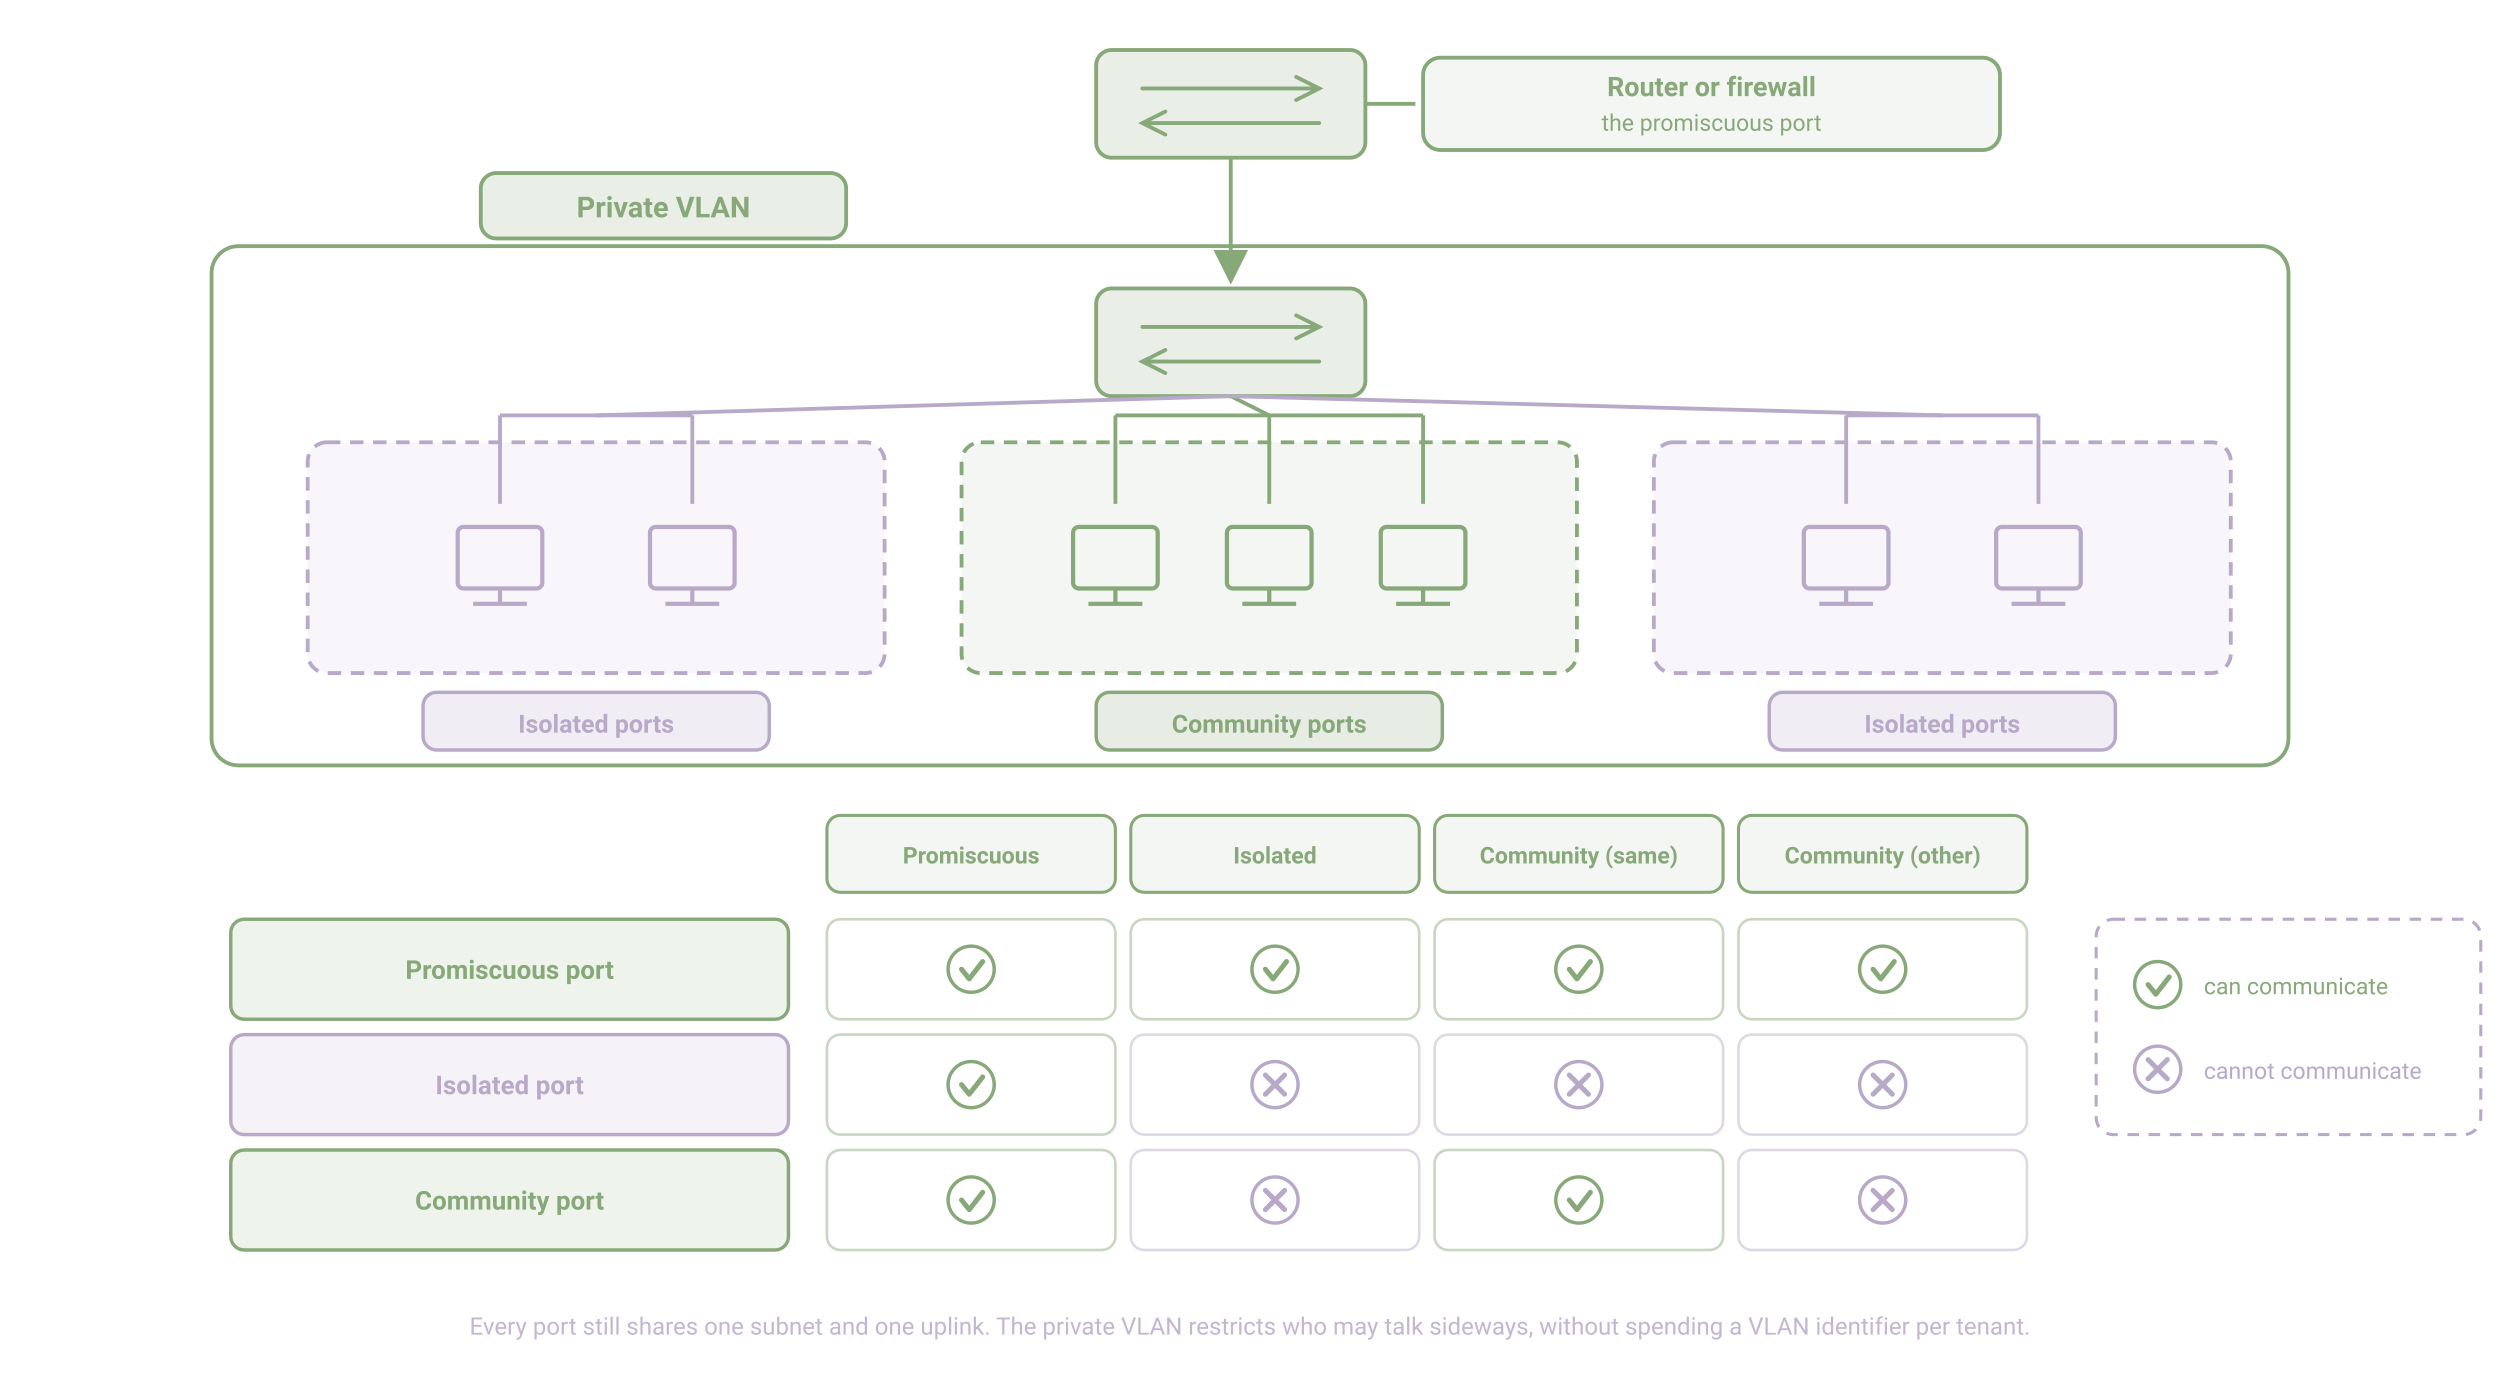
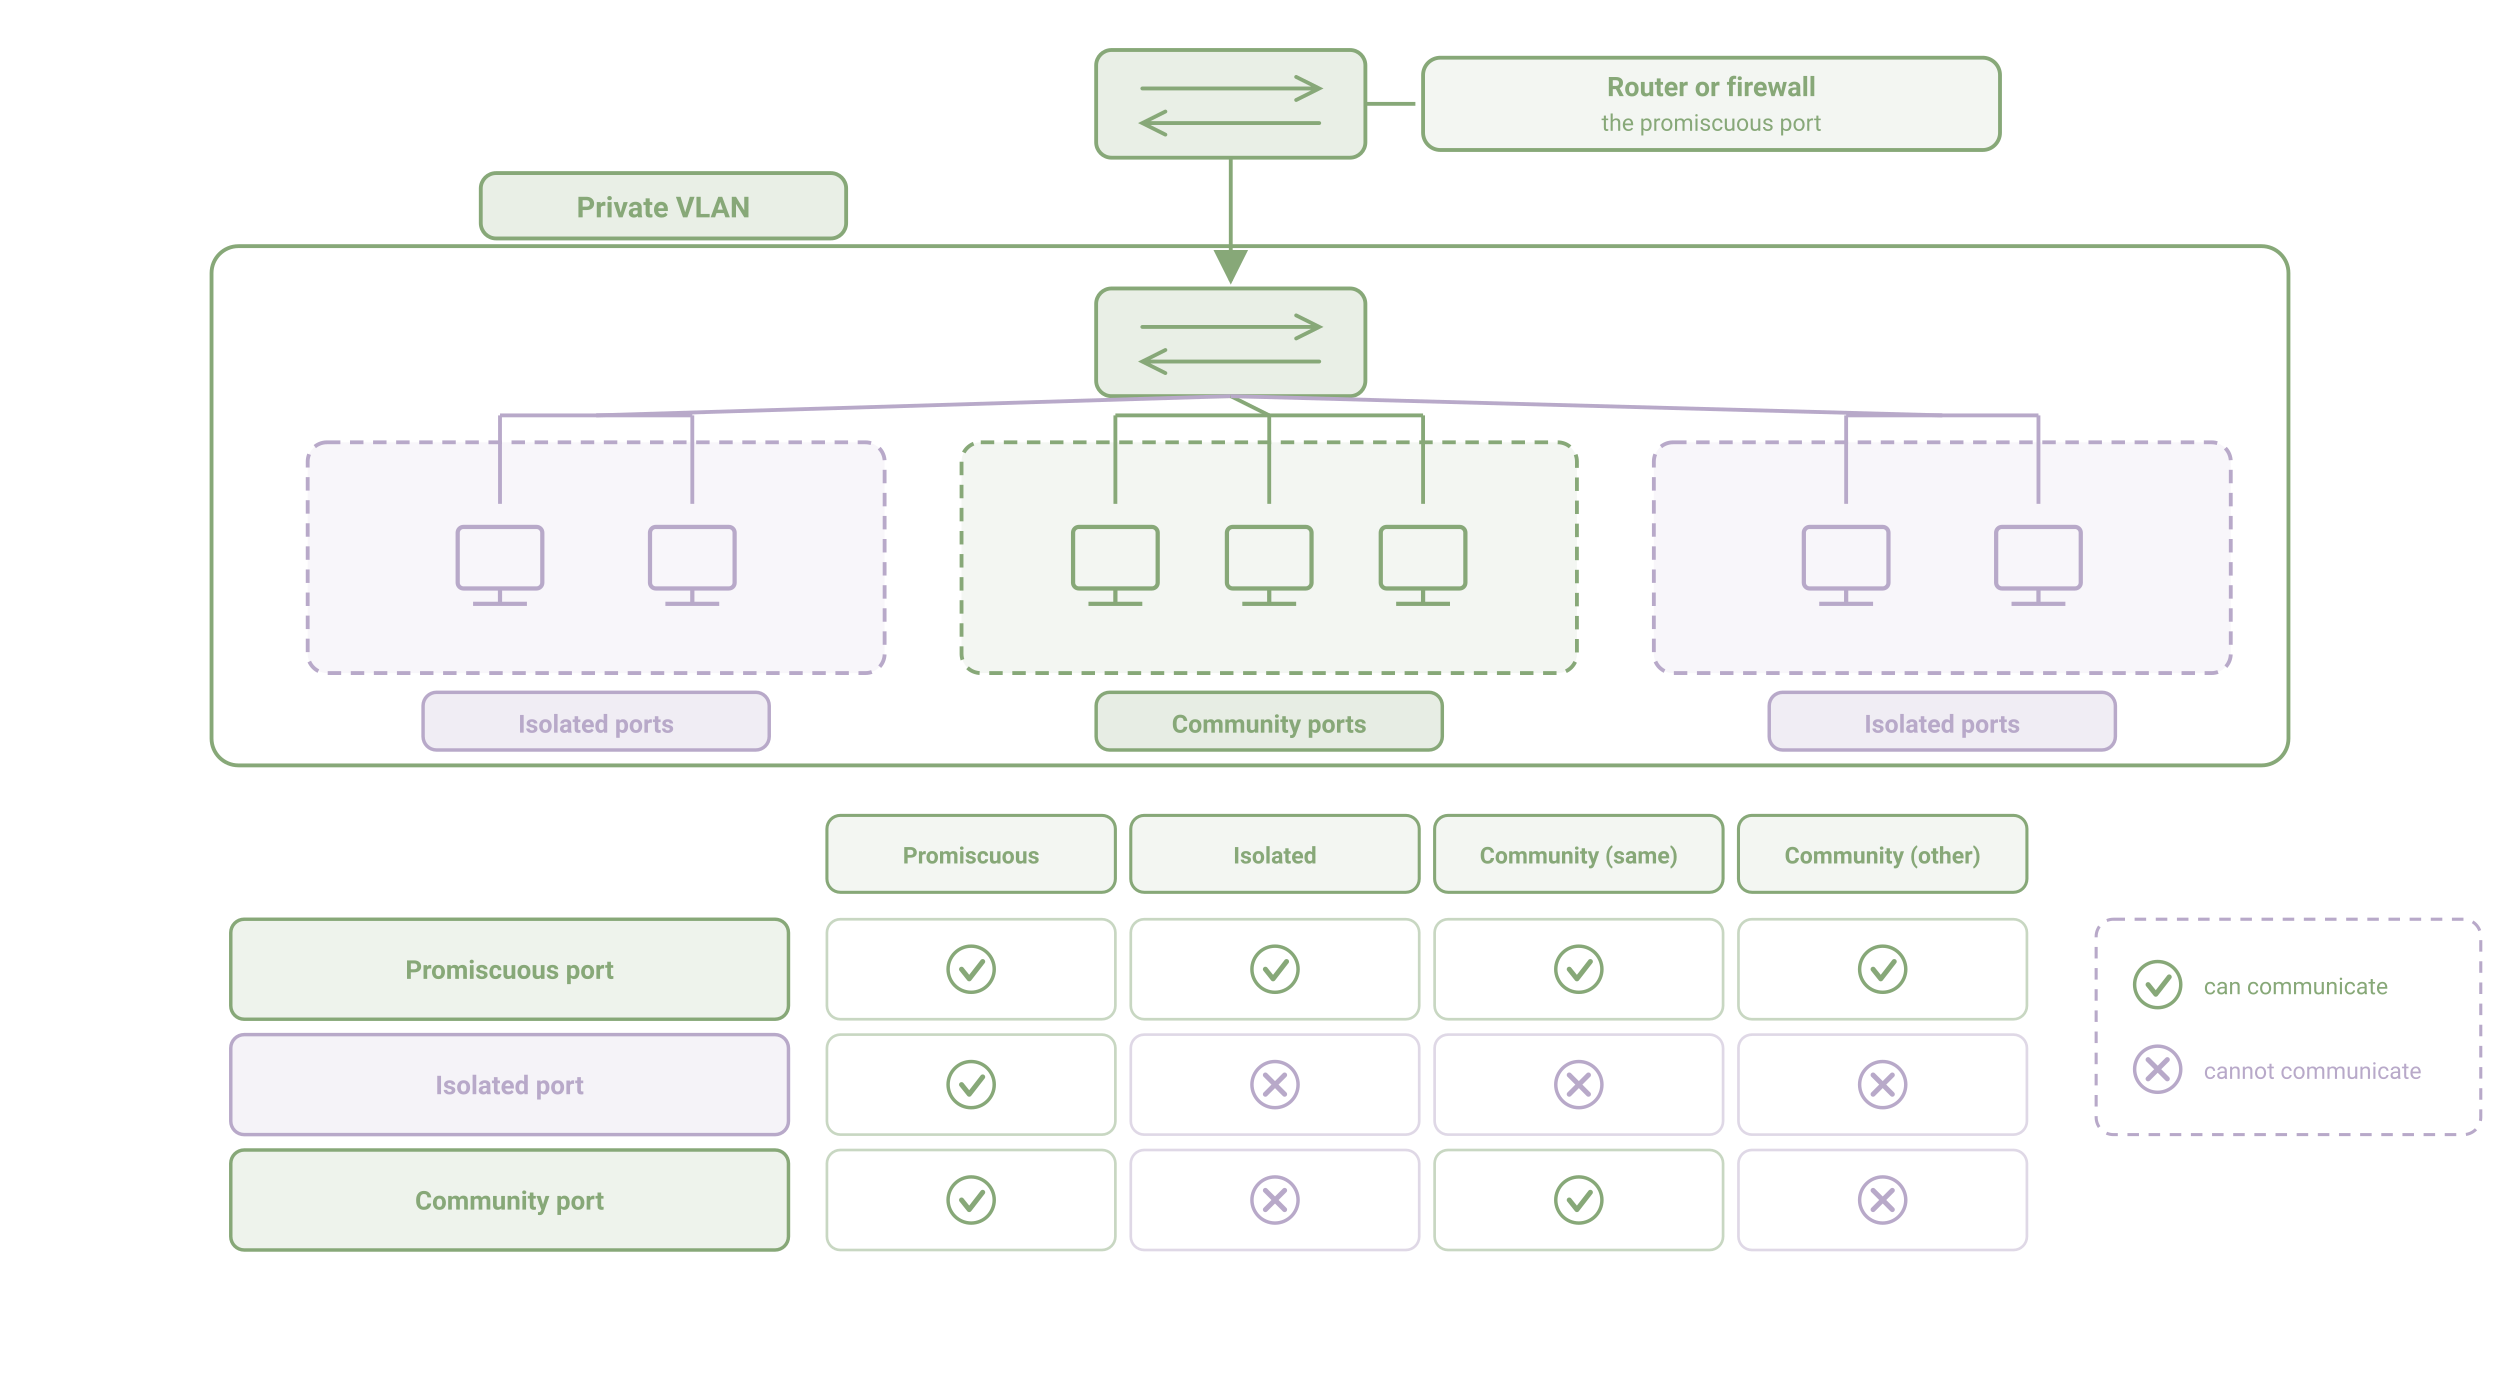
<svg xmlns="http://www.w3.org/2000/svg" width="1300" height="720" viewBox="0 0 1300 720" role="img" aria-labelledby="t d">
  <defs>
    <marker id="as" markerWidth="9" markerHeight="9" refX="8" refY="4.5" orient="auto">
      <path d="M0,0 L9,4.5 L0,9 Z" fill="#87A878" />
    </marker>
  </defs>
  <style>
 text{font-family:'Segoe UI',system-ui,-apple-system,Roboto,Arial,sans-serif}
 .nd{font-weight:600;fill:#87A878} .nh{font-weight:600;fill:#B8A9C9}
 .el{font-size:12px;fill:#87A878} .elh{font-size:12px;fill:#B8A9C9}
 .note{font-size:12.5px;fill:#B8A9C9}
</style>
  <rect x="570" y="26" width="140" height="56" rx="8" fill="#87A878" fill-opacity=".18" stroke="#87A878" stroke-width="2" />
  <g fill="none" stroke="#87A878" stroke-width="2" stroke-linecap="round">
    <path d="M594 46 L686 46 M674 40 L686 46 L674 52" />
    <path d="M686 64 L594 64 M606 58 L594 64 L606 70" />
  </g>
  <rect x="740" y="30" width="300" height="48" rx="9" fill="#87A878" fill-opacity=".10" stroke="#87A878" stroke-width="2" />
  <text class="nd" x="890" y="50" text-anchor="middle" font-size="14">Router or firewall</text>
  <text class="el" x="890" y="68" text-anchor="middle">the promiscuous port</text>
  <line x1="710" y1="54" x2="736" y2="54" stroke="#87A878" stroke-width="2" />
  <line x1="640" y1="82" x2="640" y2="146" stroke="#87A878" stroke-width="2" marker-end="url(#as)" />
  <rect x="110" y="128" width="1080" height="270" rx="14" fill="none" stroke="#87A878" stroke-width="2" />
  <rect x="250" y="90" width="190" height="34" rx="8" fill="#87A878" fill-opacity=".18" stroke="#87A878" stroke-width="2" />
  <text class="nd" x="345" y="113" text-anchor="middle" font-size="15">Private VLAN</text>
  <rect x="570" y="150" width="140" height="56" rx="8" fill="#87A878" fill-opacity=".18" stroke="#87A878" stroke-width="2" />
  <g fill="none" stroke="#87A878" stroke-width="2" stroke-linecap="round">
    <path d="M594 170 L686 170 M674 164 L686 170 L674 176" />
    <path d="M686 188 L594 188 M606 182 L594 188 L606 194" />
  </g>
  <rect x="160" y="230" width="300" height="120" rx="10" fill="#B8A9C9" fill-opacity=".10" stroke="#B8A9C9" stroke-width="2" stroke-dasharray="7 5" />
  <rect x="220" y="360" width="180" height="30" rx="7" fill="#B8A9C9" fill-opacity=".20" stroke="#B8A9C9" stroke-width="1.8" />
  <text x="310" y="381" text-anchor="middle" font-size="13" font-weight="600" fill="#B8A9C9">Isolated ports</text>
  <line x1="640" y1="206" x2="310" y2="216" stroke="#B8A9C9" stroke-width="2" />
  <line x1="260" y1="216" x2="360" y2="216" stroke="#B8A9C9" stroke-width="2" />
  <line x1="260" y1="216" x2="260" y2="262" stroke="#B8A9C9" stroke-width="2" />
  <g fill="none" stroke="#B8A9C9" stroke-width="2.2" stroke-linejoin="round">
    <rect x="238" y="274" width="44" height="32" rx="3" />
    <line x1="260" y1="306" x2="260" y2="314" />
    <line x1="246" y1="314" x2="274" y2="314" />
  </g>
  <line x1="360" y1="216" x2="360" y2="262" stroke="#B8A9C9" stroke-width="2" />
  <g fill="none" stroke="#B8A9C9" stroke-width="2.2" stroke-linejoin="round">
    <rect x="338" y="274" width="44" height="32" rx="3" />
    <line x1="360" y1="306" x2="360" y2="314" />
    <line x1="346" y1="314" x2="374" y2="314" />
  </g>
  <rect x="500" y="230" width="320" height="120" rx="10" fill="#87A878" fill-opacity=".10" stroke="#87A878" stroke-width="2" stroke-dasharray="7 5" />
  <rect x="570" y="360" width="180" height="30" rx="7" fill="#87A878" fill-opacity=".20" stroke="#87A878" stroke-width="1.8" />
  <text x="660" y="381" text-anchor="middle" font-size="13" font-weight="600" fill="#87A878">Community ports</text>
  <line x1="640" y1="206" x2="660" y2="216" stroke="#87A878" stroke-width="2" />
  <line x1="580" y1="216" x2="740" y2="216" stroke="#87A878" stroke-width="2" />
  <line x1="580" y1="216" x2="580" y2="262" stroke="#87A878" stroke-width="2" />
  <g fill="none" stroke="#87A878" stroke-width="2.2" stroke-linejoin="round">
    <rect x="558" y="274" width="44" height="32" rx="3" />
    <line x1="580" y1="306" x2="580" y2="314" />
    <line x1="566" y1="314" x2="594" y2="314" />
  </g>
  <line x1="660" y1="216" x2="660" y2="262" stroke="#87A878" stroke-width="2" />
  <g fill="none" stroke="#87A878" stroke-width="2.2" stroke-linejoin="round">
    <rect x="638" y="274" width="44" height="32" rx="3" />
    <line x1="660" y1="306" x2="660" y2="314" />
    <line x1="646" y1="314" x2="674" y2="314" />
  </g>
  <line x1="740" y1="216" x2="740" y2="262" stroke="#87A878" stroke-width="2" />
  <g fill="none" stroke="#87A878" stroke-width="2.2" stroke-linejoin="round">
    <rect x="718" y="274" width="44" height="32" rx="3" />
    <line x1="740" y1="306" x2="740" y2="314" />
    <line x1="726" y1="314" x2="754" y2="314" />
  </g>
  <rect x="860" y="230" width="300" height="120" rx="10" fill="#B8A9C9" fill-opacity=".10" stroke="#B8A9C9" stroke-width="2" stroke-dasharray="7 5" />
  <rect x="920" y="360" width="180" height="30" rx="7" fill="#B8A9C9" fill-opacity=".20" stroke="#B8A9C9" stroke-width="1.8" />
  <text x="1010" y="381" text-anchor="middle" font-size="13" font-weight="600" fill="#B8A9C9">Isolated ports</text>
  <line x1="640" y1="206" x2="1010" y2="216" stroke="#B8A9C9" stroke-width="2" />
  <line x1="960" y1="216" x2="1060" y2="216" stroke="#B8A9C9" stroke-width="2" />
  <line x1="960" y1="216" x2="960" y2="262" stroke="#B8A9C9" stroke-width="2" />
  <g fill="none" stroke="#B8A9C9" stroke-width="2.2" stroke-linejoin="round">
    <rect x="938" y="274" width="44" height="32" rx="3" />
    <line x1="960" y1="306" x2="960" y2="314" />
    <line x1="946" y1="314" x2="974" y2="314" />
  </g>
  <line x1="1060" y1="216" x2="1060" y2="262" stroke="#B8A9C9" stroke-width="2" />
  <g fill="none" stroke="#B8A9C9" stroke-width="2.2" stroke-linejoin="round">
    <rect x="1038" y="274" width="44" height="32" rx="3" />
    <line x1="1060" y1="306" x2="1060" y2="314" />
    <line x1="1046" y1="314" x2="1074" y2="314" />
  </g>
  <rect x="430" y="424" width="150" height="40" rx="7" fill="#87A878" fill-opacity=".10" stroke="#87A878" stroke-width="1.6" />
  <text class="nd" x="505" y="449" text-anchor="middle" font-size="12">Promiscuous</text>
  <rect x="588" y="424" width="150" height="40" rx="7" fill="#87A878" fill-opacity=".10" stroke="#87A878" stroke-width="1.6" />
  <text class="nd" x="663" y="449" text-anchor="middle" font-size="12">Isolated</text>
  <rect x="746" y="424" width="150" height="40" rx="7" fill="#87A878" fill-opacity=".10" stroke="#87A878" stroke-width="1.6" />
  <text class="nd" x="821" y="449" text-anchor="middle" font-size="12">Community (same)</text>
  <rect x="904" y="424" width="150" height="40" rx="7" fill="#87A878" fill-opacity=".10" stroke="#87A878" stroke-width="1.6" />
  <text class="nd" x="979" y="449" text-anchor="middle" font-size="12">Community (other)</text>
  <rect x="120" y="478" width="290" height="52" rx="7" fill="#87A878" fill-opacity=".14" stroke="#87A878" stroke-width="1.8" />
  <text x="265" y="509.0" text-anchor="middle" font-size="13.5" font-weight="600" fill="#87A878">Promiscuous port</text>
  <rect x="430" y="478" width="150" height="52" rx="7" fill="none" stroke="#87A878" stroke-width="1.4" stroke-opacity=".45" />
  <g fill="none" stroke="#87A878" stroke-width="2.6" stroke-linecap="round" stroke-linejoin="round">
    <circle cx="505" cy="504" r="12" stroke-width="1.8" />
    <path d="M500 504 l4 5 l7 -9" />
  </g>
  <rect x="588" y="478" width="150" height="52" rx="7" fill="none" stroke="#87A878" stroke-width="1.4" stroke-opacity=".45" />
  <g fill="none" stroke="#87A878" stroke-width="2.6" stroke-linecap="round" stroke-linejoin="round">
    <circle cx="663" cy="504" r="12" stroke-width="1.8" />
    <path d="M658 504 l4 5 l7 -9" />
  </g>
  <rect x="746" y="478" width="150" height="52" rx="7" fill="none" stroke="#87A878" stroke-width="1.4" stroke-opacity=".45" />
  <g fill="none" stroke="#87A878" stroke-width="2.6" stroke-linecap="round" stroke-linejoin="round">
    <circle cx="821" cy="504" r="12" stroke-width="1.8" />
    <path d="M816 504 l4 5 l7 -9" />
  </g>
  <rect x="904" y="478" width="150" height="52" rx="7" fill="none" stroke="#87A878" stroke-width="1.4" stroke-opacity=".45" />
  <g fill="none" stroke="#87A878" stroke-width="2.6" stroke-linecap="round" stroke-linejoin="round">
    <circle cx="979" cy="504" r="12" stroke-width="1.8" />
    <path d="M974 504 l4 5 l7 -9" />
  </g>
  <rect x="120" y="538" width="290" height="52" rx="7" fill="#B8A9C9" fill-opacity=".14" stroke="#B8A9C9" stroke-width="1.8" />
  <text x="265" y="569.0" text-anchor="middle" font-size="13.5" font-weight="600" fill="#B8A9C9">Isolated port</text>
  <rect x="430" y="538" width="150" height="52" rx="7" fill="none" stroke="#87A878" stroke-width="1.4" stroke-opacity=".45" />
  <g fill="none" stroke="#87A878" stroke-width="2.6" stroke-linecap="round" stroke-linejoin="round">
    <circle cx="505" cy="564" r="12" stroke-width="1.8" />
    <path d="M500 564 l4 5 l7 -9" />
  </g>
  <rect x="588" y="538" width="150" height="52" rx="7" fill="none" stroke="#B8A9C9" stroke-width="1.4" stroke-opacity=".45" />
  <g fill="none" stroke="#B8A9C9" stroke-width="2.6" stroke-linecap="round">
    <circle cx="663" cy="564" r="12" stroke-width="1.8" />
    <line x1="658" y1="559" x2="668" y2="569" />
    <line x1="668" y1="559" x2="658" y2="569" />
  </g>
  <rect x="746" y="538" width="150" height="52" rx="7" fill="none" stroke="#B8A9C9" stroke-width="1.4" stroke-opacity=".45" />
  <g fill="none" stroke="#B8A9C9" stroke-width="2.6" stroke-linecap="round">
    <circle cx="821" cy="564" r="12" stroke-width="1.8" />
    <line x1="816" y1="559" x2="826" y2="569" />
    <line x1="826" y1="559" x2="816" y2="569" />
  </g>
  <rect x="904" y="538" width="150" height="52" rx="7" fill="none" stroke="#B8A9C9" stroke-width="1.4" stroke-opacity=".45" />
  <g fill="none" stroke="#B8A9C9" stroke-width="2.6" stroke-linecap="round">
    <circle cx="979" cy="564" r="12" stroke-width="1.8" />
    <line x1="974" y1="559" x2="984" y2="569" />
    <line x1="984" y1="559" x2="974" y2="569" />
  </g>
  <rect x="120" y="598" width="290" height="52" rx="7" fill="#87A878" fill-opacity=".14" stroke="#87A878" stroke-width="1.8" />
  <text x="265" y="629.0" text-anchor="middle" font-size="13.5" font-weight="600" fill="#87A878">Community port</text>
  <rect x="430" y="598" width="150" height="52" rx="7" fill="none" stroke="#87A878" stroke-width="1.4" stroke-opacity=".45" />
  <g fill="none" stroke="#87A878" stroke-width="2.6" stroke-linecap="round" stroke-linejoin="round">
    <circle cx="505" cy="624" r="12" stroke-width="1.8" />
    <path d="M500 624 l4 5 l7 -9" />
  </g>
  <rect x="588" y="598" width="150" height="52" rx="7" fill="none" stroke="#B8A9C9" stroke-width="1.4" stroke-opacity=".45" />
  <g fill="none" stroke="#B8A9C9" stroke-width="2.6" stroke-linecap="round">
    <circle cx="663" cy="624" r="12" stroke-width="1.8" />
    <line x1="658" y1="619" x2="668" y2="629" />
    <line x1="668" y1="619" x2="658" y2="629" />
  </g>
  <rect x="746" y="598" width="150" height="52" rx="7" fill="none" stroke="#87A878" stroke-width="1.4" stroke-opacity=".45" />
  <g fill="none" stroke="#87A878" stroke-width="2.6" stroke-linecap="round" stroke-linejoin="round">
    <circle cx="821" cy="624" r="12" stroke-width="1.8" />
    <path d="M816 624 l4 5 l7 -9" />
  </g>
  <rect x="904" y="598" width="150" height="52" rx="7" fill="none" stroke="#B8A9C9" stroke-width="1.4" stroke-opacity=".45" />
  <g fill="none" stroke="#B8A9C9" stroke-width="2.6" stroke-linecap="round">
    <circle cx="979" cy="624" r="12" stroke-width="1.8" />
    <line x1="974" y1="619" x2="984" y2="629" />
    <line x1="984" y1="619" x2="974" y2="629" />
  </g>
  <rect x="1090" y="478" width="200" height="112" rx="9" fill="none" stroke="#B8A9C9" stroke-width="1.6" stroke-dasharray="6 5" />
  <g fill="none" stroke="#87A878" stroke-width="2.6" stroke-linecap="round" stroke-linejoin="round">
    <circle cx="1122" cy="512" r="12" stroke-width="1.8" />
    <path d="M1117 512 l4 5 l7 -9" />
  </g>
  <text class="el" x="1146" y="517">can communicate</text>
  <g fill="none" stroke="#B8A9C9" stroke-width="2.6" stroke-linecap="round">
    <circle cx="1122" cy="556" r="12" stroke-width="1.8" />
    <line x1="1117" y1="551" x2="1127" y2="561" />
    <line x1="1127" y1="551" x2="1117" y2="561" />
  </g>
  <text class="elh" x="1146" y="561">cannot communicate</text>
-   <text class="note" x="650" y="694" text-anchor="middle" fill-opacity=".85">Every port still shares one subnet and one uplink. The private VLAN restricts who may talk sideways, without spending a VLAN identifier per tenant.</text>
</svg>
